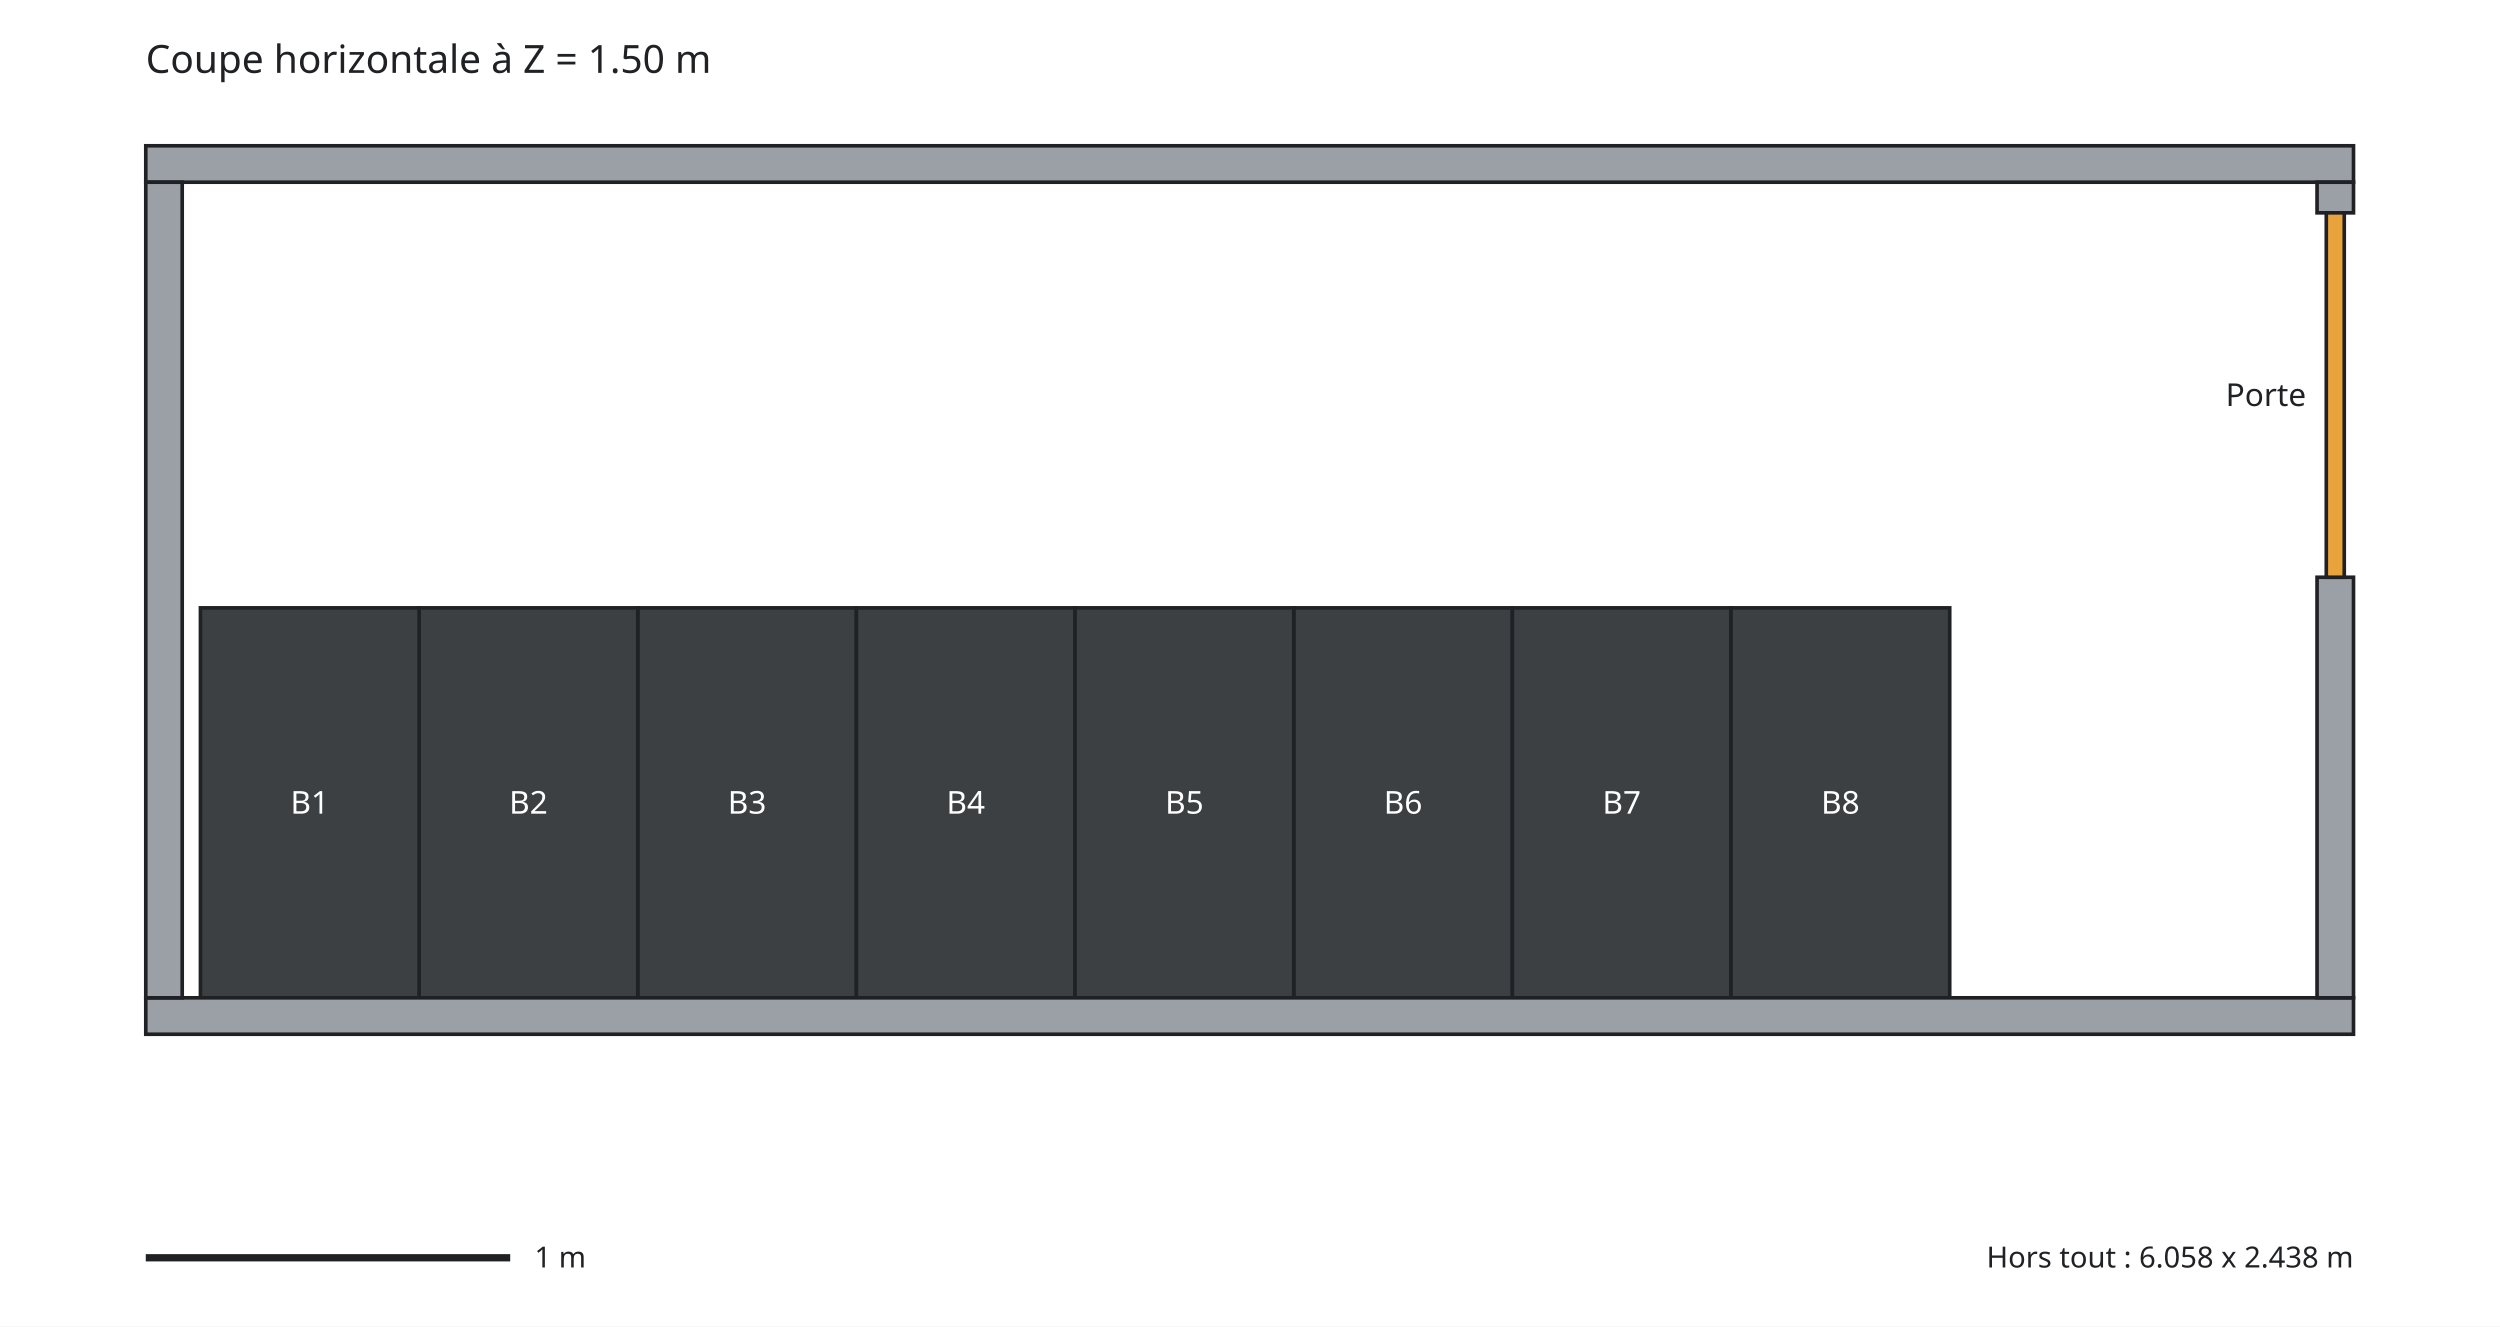
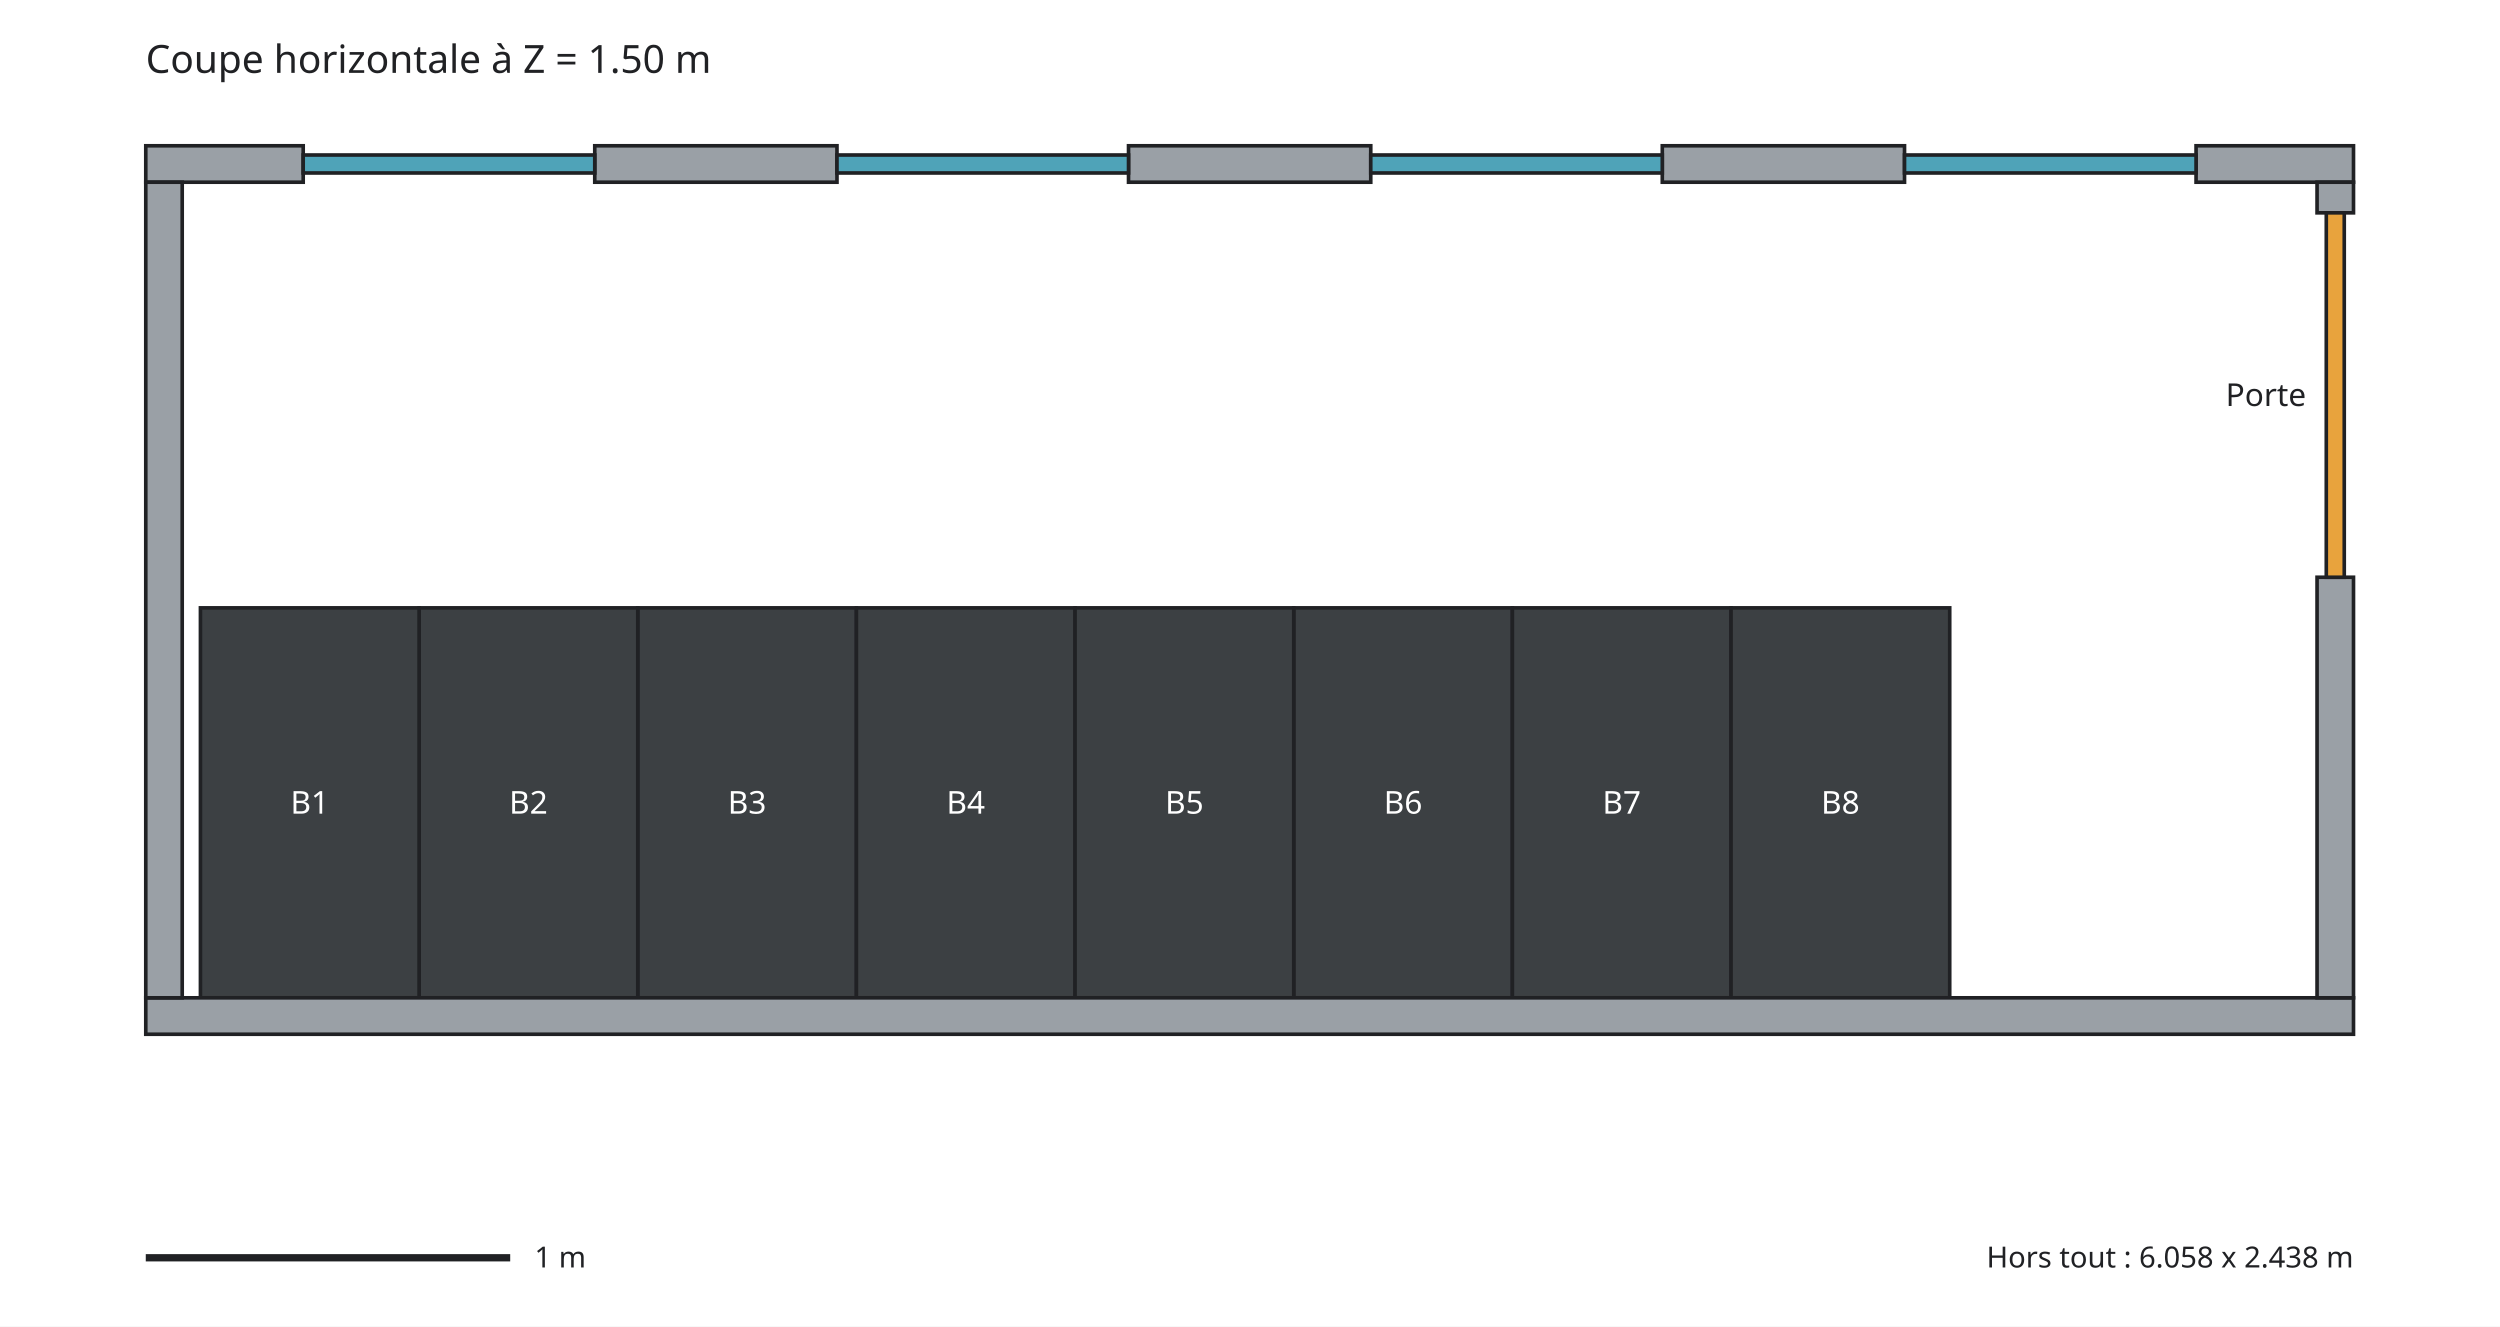
<svg xmlns="http://www.w3.org/2000/svg" width="1029" height="546" viewBox="0 0 1029 546" font-family="sans-serif">
  <rect width="100%" height="100%" fill="#ffffff" />
  <text x="60" y="30" font-size="16" fill="#202124">Coupe horizontale à Z = 1.50 m</text>
  <polygon points="262.5,410.7 352.5,410.7 352.5,250.2 262.5,250.2 262.5,410.7" fill="#3c4043" stroke="#202124" stroke-width="1.5" />
  <text x="307.5" y="330.4" font-size="13" fill="#ffffff" text-anchor="middle" dominant-baseline="middle">B3</text>
  <polygon points="352.5,410.7 442.5,410.7 442.5,250.2 352.5,250.2 352.5,410.7" fill="#3c4043" stroke="#202124" stroke-width="1.5" />
  <text x="397.5" y="330.4" font-size="13" fill="#ffffff" text-anchor="middle" dominant-baseline="middle">B4</text>
  <polygon points="532.5,410.7 622.5,410.7 622.5,250.2 532.5,250.2 532.5,410.7" fill="#3c4043" stroke="#202124" stroke-width="1.5" />
  <text x="577.5" y="330.4" font-size="13" fill="#ffffff" text-anchor="middle" dominant-baseline="middle">B6</text>
  <polygon points="622.5,410.7 712.5,410.7 712.5,250.2 622.5,250.2 622.5,410.7" fill="#3c4043" stroke="#202124" stroke-width="1.5" />
  <text x="667.5" y="330.4" font-size="13" fill="#ffffff" text-anchor="middle" dominant-baseline="middle">B7</text>
  <polygon points="712.5,410.7 802.5,410.7 802.5,250.2 712.5,250.2 712.5,410.7" fill="#3c4043" stroke="#202124" stroke-width="1.5" />
  <text x="757.5" y="330.4" font-size="13" fill="#ffffff" text-anchor="middle" dominant-baseline="middle">B8</text>
  <polygon points="442.5,410.7 532.5,410.7 532.5,250.2 442.5,250.2 442.5,410.7" fill="#3c4043" stroke="#202124" stroke-width="1.5" />
  <text x="487.5" y="330.4" font-size="13" fill="#ffffff" text-anchor="middle" dominant-baseline="middle">B5</text>
  <polygon points="172.5,410.7 262.5,410.7 262.5,250.2 172.5,250.2 172.5,410.7" fill="#3c4043" stroke="#202124" stroke-width="1.5" />
  <text x="217.5" y="330.4" font-size="13" fill="#ffffff" text-anchor="middle" dominant-baseline="middle">B2</text>
  <polygon points="82.5,410.7 172.5,410.7 172.5,250.2 82.5,250.2 82.5,410.7" fill="#3c4043" stroke="#202124" stroke-width="1.5" />
  <text x="127.5" y="330.4" font-size="13" fill="#ffffff" text-anchor="middle" dominant-baseline="middle">B1</text>
-   <polygon points="60.0,75.0 968.7,75.0 968.7,60.0 60.0,60.0 60.0,75.0" fill="#9aa0a6" stroke="#202124" stroke-width="1.5" />
  <polygon points="60.0,425.7 968.7,425.7 968.7,410.7 60.0,410.7 60.0,425.7" fill="#9aa0a6" stroke="#202124" stroke-width="1.5" />
+   <polygon points="124.8,75.0 60.0,75.0 60.0,60.0 124.8,60.0 124.8,75.0" fill="#9aa0a6" stroke="#202124" stroke-width="1.5" />
+   <polygon points="684.2,60.0 783.9,60.0 783.9,75.0 684.2,75.0 684.2,60.0" fill="#9aa0a6" stroke="#202124" stroke-width="1.5" />
+   <polygon points="968.7,60.0 968.7,75.0 903.9,75.0 903.9,60.0 968.7,60.0" fill="#9aa0a6" stroke="#202124" stroke-width="1.5" />
+   <polygon points="464.5,60.0 564.2,60.0 564.2,75.0 464.5,75.0 464.5,60.0" fill="#9aa0a6" stroke="#202124" stroke-width="1.5" />
+   <polygon points="344.5,60.0 344.5,75.0 244.8,75.0 244.8,60.0 344.5,60.0" fill="#9aa0a6" stroke="#202124" stroke-width="1.5" />
  <polygon points="60.0,410.7 75.0,410.7 75.0,75.0 60.0,75.0 60.0,410.7" fill="#9aa0a6" stroke="#202124" stroke-width="1.5" />
  <polygon points="968.7,410.7 953.7,410.7 953.7,237.6 968.7,237.6 968.7,410.7" fill="#9aa0a6" stroke="#202124" stroke-width="1.5" />
  <polygon points="953.7,75.0 968.7,75.0 968.7,87.6 953.7,87.6 953.7,75.0" fill="#9aa0a6" stroke="#202124" stroke-width="1.5" />
  <polygon points="957.5,237.6 964.9,237.6 964.9,87.6 957.5,87.6 957.5,237.6" fill="#e8a33d" stroke="#202124" stroke-width="1.5" />
  <text x="949.2" y="162.6" font-size="13" fill="#202124" text-anchor="end" dominant-baseline="middle">Porte</text>
+   <polygon points="344.5,71.2 464.5,71.2 464.5,63.8 344.5,63.8 344.5,71.2" fill="#4fa3b8" stroke="#202124" stroke-width="1.5" />
+   <polygon points="564.2,71.2 684.2,71.2 684.2,63.8 564.2,63.8 564.2,71.2" fill="#4fa3b8" stroke="#202124" stroke-width="1.5" />
+   <polygon points="124.8,71.2 244.8,71.2 244.8,63.8 124.8,63.8 124.8,71.2" fill="#4fa3b8" stroke="#202124" stroke-width="1.5" />
+   <polygon points="783.9,71.2 903.9,71.2 903.9,63.8 783.9,63.8 783.9,71.2" fill="#4fa3b8" stroke="#202124" stroke-width="1.5" />
  <line x1="60" y1="517.7" x2="210" y2="517.7" stroke="#202124" stroke-width="3" />
  <text x="220" y="521.7" font-size="12" fill="#202124">1 m</text>
  <text x="968.7" y="521.7" font-size="12" fill="#202124" text-anchor="end">Hors tout : 6.058 x 2.438 m</text>
</svg>
